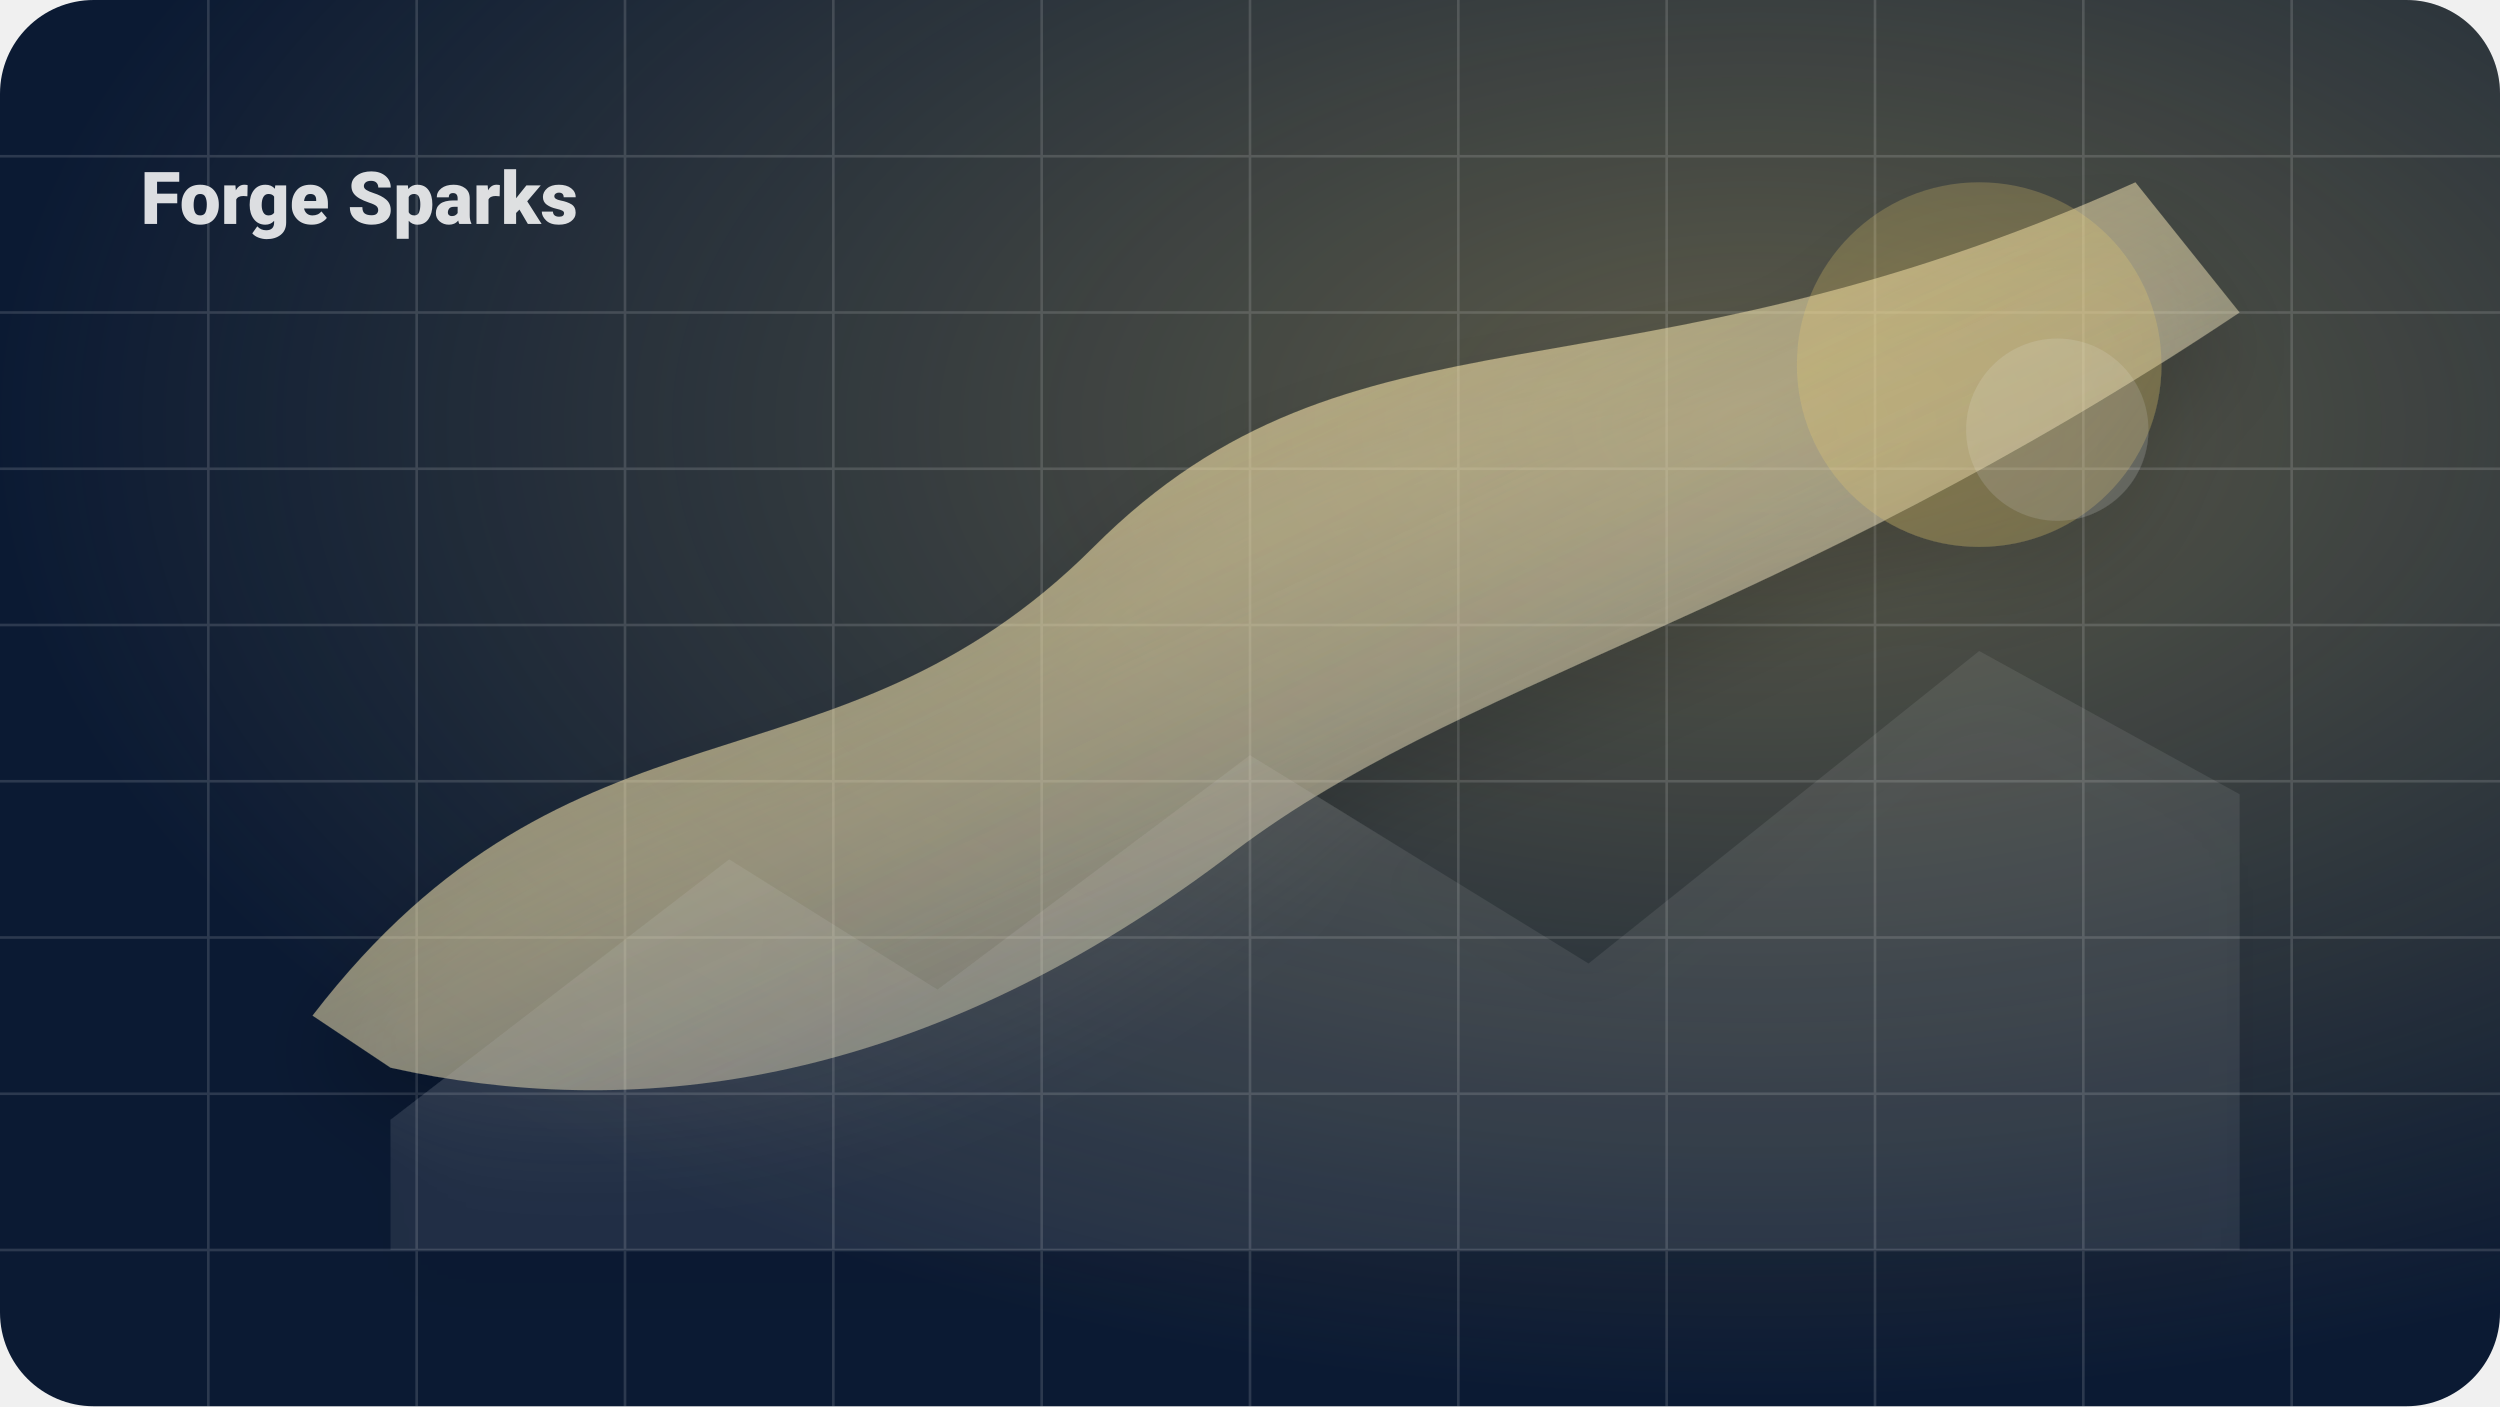
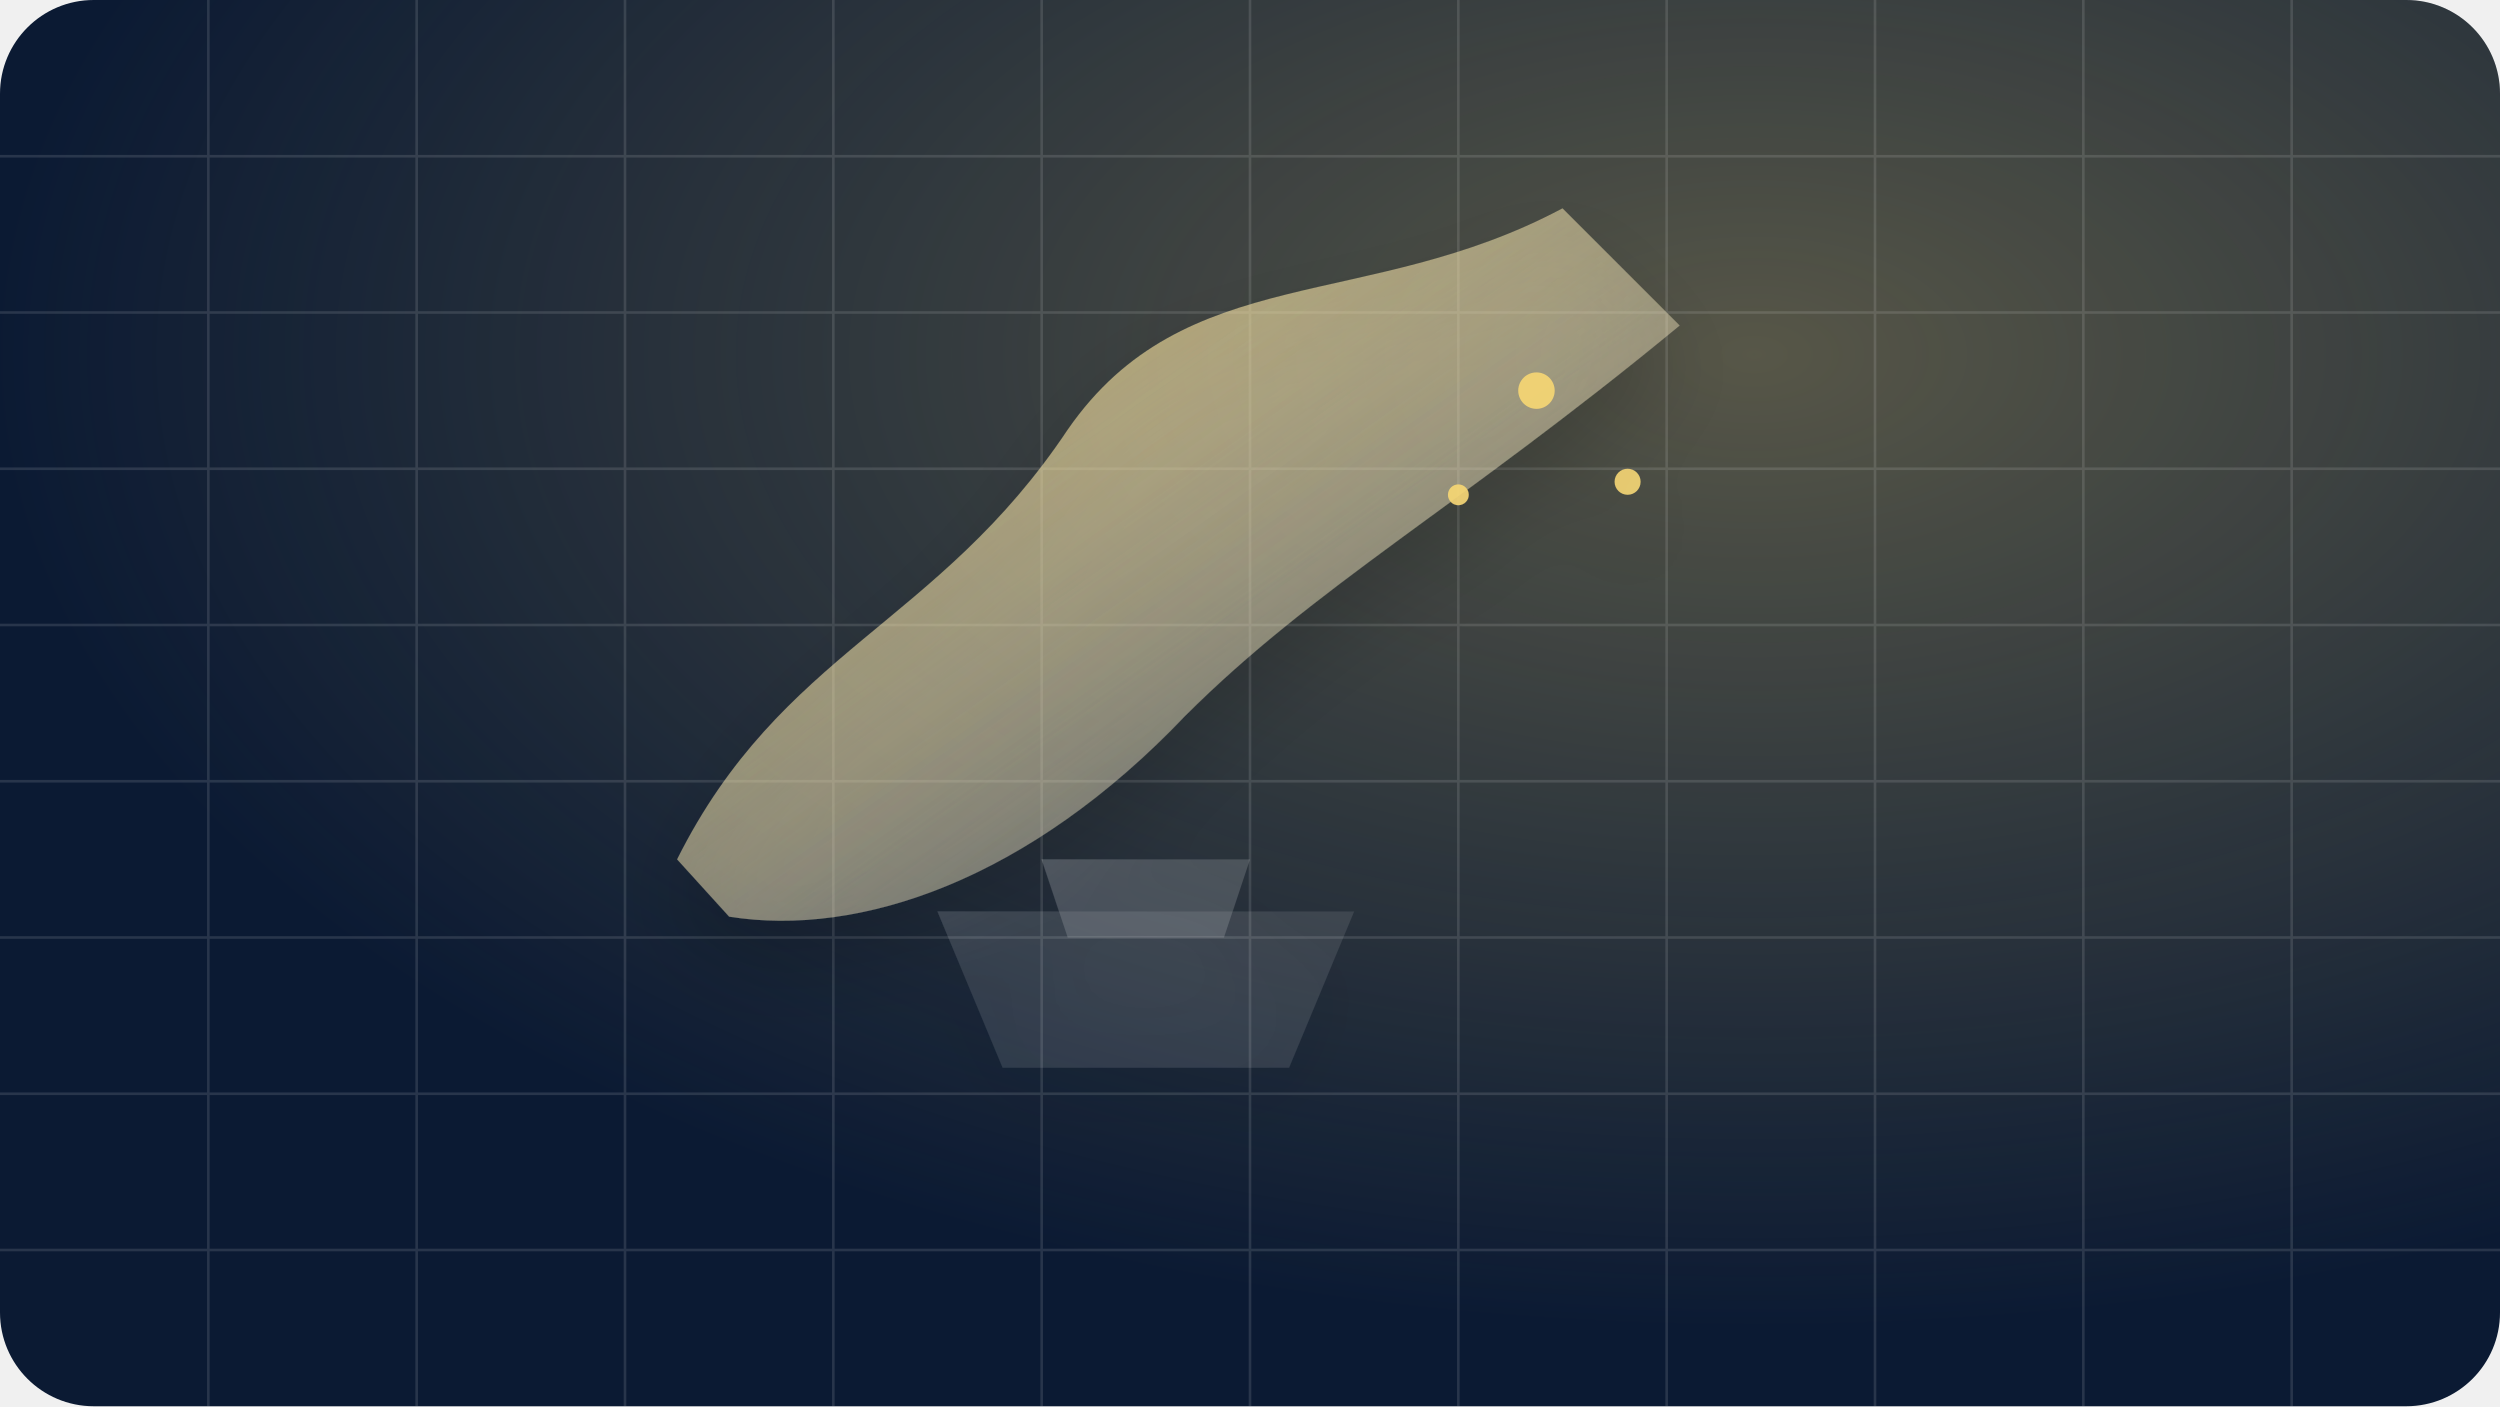
- <svg xmlns="http://www.w3.org/2000/svg" width="960" height="540" viewBox="0 0 960 540" role="img" aria-label="Forge Sparks">
+ <svg xmlns="http://www.w3.org/2000/svg" width="960" height="540" viewBox="0 0 960 540" role="img" aria-label="forge thumbnail">
  <defs>
    <linearGradient id="g" x1="0" x2="1" y1="0" y2="1">
      <stop offset="0" stop-color="#f7d774" stop-opacity="0.95" />
-       <stop offset="1" stop-color="#ffffff" stop-opacity="0.12" />
+       <stop offset="1" stop-color="#ffffff" stop-opacity="0.10" />
    </linearGradient>
-     <radialGradient id="r" cx="70%" cy="30%" r="70%">
-       <stop offset="0" stop-color="#f7d774" stop-opacity="0.35" />
+     <radialGradient id="r" cx="70%" cy="25%" r="70%">
+       <stop offset="0" stop-color="#f7d774" stop-opacity="0.32" />
      <stop offset="1" stop-color="#f7d774" stop-opacity="0" />
    </radialGradient>
    <filter id="s" x="-20%" y="-20%" width="140%" height="140%">
      <feDropShadow dx="0" dy="18" stdDeviation="16" flood-color="#000" flood-opacity="0.35" />
    </filter>
  </defs>
  <rect width="960" height="540" rx="36" fill="#0b1a33" />
  <rect width="960" height="540" rx="36" fill="url(#r)" />
-   <g opacity="0.14" stroke="#ffffff">
+   <g opacity="0.12" stroke="#ffffff">
    <path d="M0 60 H960" />
    <path d="M0 120 H960" />
    <path d="M0 180 H960" />
    <path d="M0 240 H960" />
    <path d="M0 300 H960" />
    <path d="M0 360 H960" />
    <path d="M0 420 H960" />
    <path d="M0 480 H960" />
    <path d="M80 0 V540" />
    <path d="M160 0 V540" />
    <path d="M240 0 V540" />
    <path d="M320 0 V540" />
    <path d="M400 0 V540" />
    <path d="M480 0 V540" />
    <path d="M560 0 V540" />
    <path d="M640 0 V540" />
    <path d="M720 0 V540" />
    <path d="M800 0 V540" />
    <path d="M880 0 V540" />
  </g>
  <g filter="url(#s)">
-     <path d="M120 390 C220 260, 320 310, 420 210 C520 110, 620 160, 820 70 L860 120 C680 240, 560 260, 470 330 C350 420, 240 430, 150 410 Z" fill="url(#g)" opacity="0.9" />
-     <circle cx="760" cy="140" r="70" fill="#f7d774" opacity="0.22" />
-     <circle cx="790" cy="165" r="35" fill="#ffffff" opacity="0.12" />
-     <path d="M150 430 L280 330 L360 380 L480 290 L610 370 L760 250 L860 305 L860 480 L150 480 Z" fill="#ffffff" opacity="0.08" />
+     <path d="M260 330 C300 250, 360 240, 410 165 C455 100, 525 120, 600 80 L645 125 C560 195, 505 225, 455 275 C395 338, 330 360, 280 352 Z" fill="url(#g)" opacity="0.9" />
+     <path d="M360 350 L520 350 L495 410 L385 410 Z" fill="#ffffff" opacity="0.10" />
+     <path d="M400 330 L480 330 L470 360 L410 360 Z" fill="#ffffff" opacity="0.16" />
+     <g fill="#f7d774" opacity="0.9">
+       <circle cx="590" cy="150" r="7" />
+       <circle cx="625" cy="185" r="5" />
+       <circle cx="560" cy="190" r="4" />
+     </g>
  </g>
-   <text x="54" y="86" font-family="system-ui, -apple-system, Segoe UI, Roboto, Arial" font-weight="900" font-size="28" fill="#ffffff" opacity="0.85">Forge Sparks</text>
</svg>
